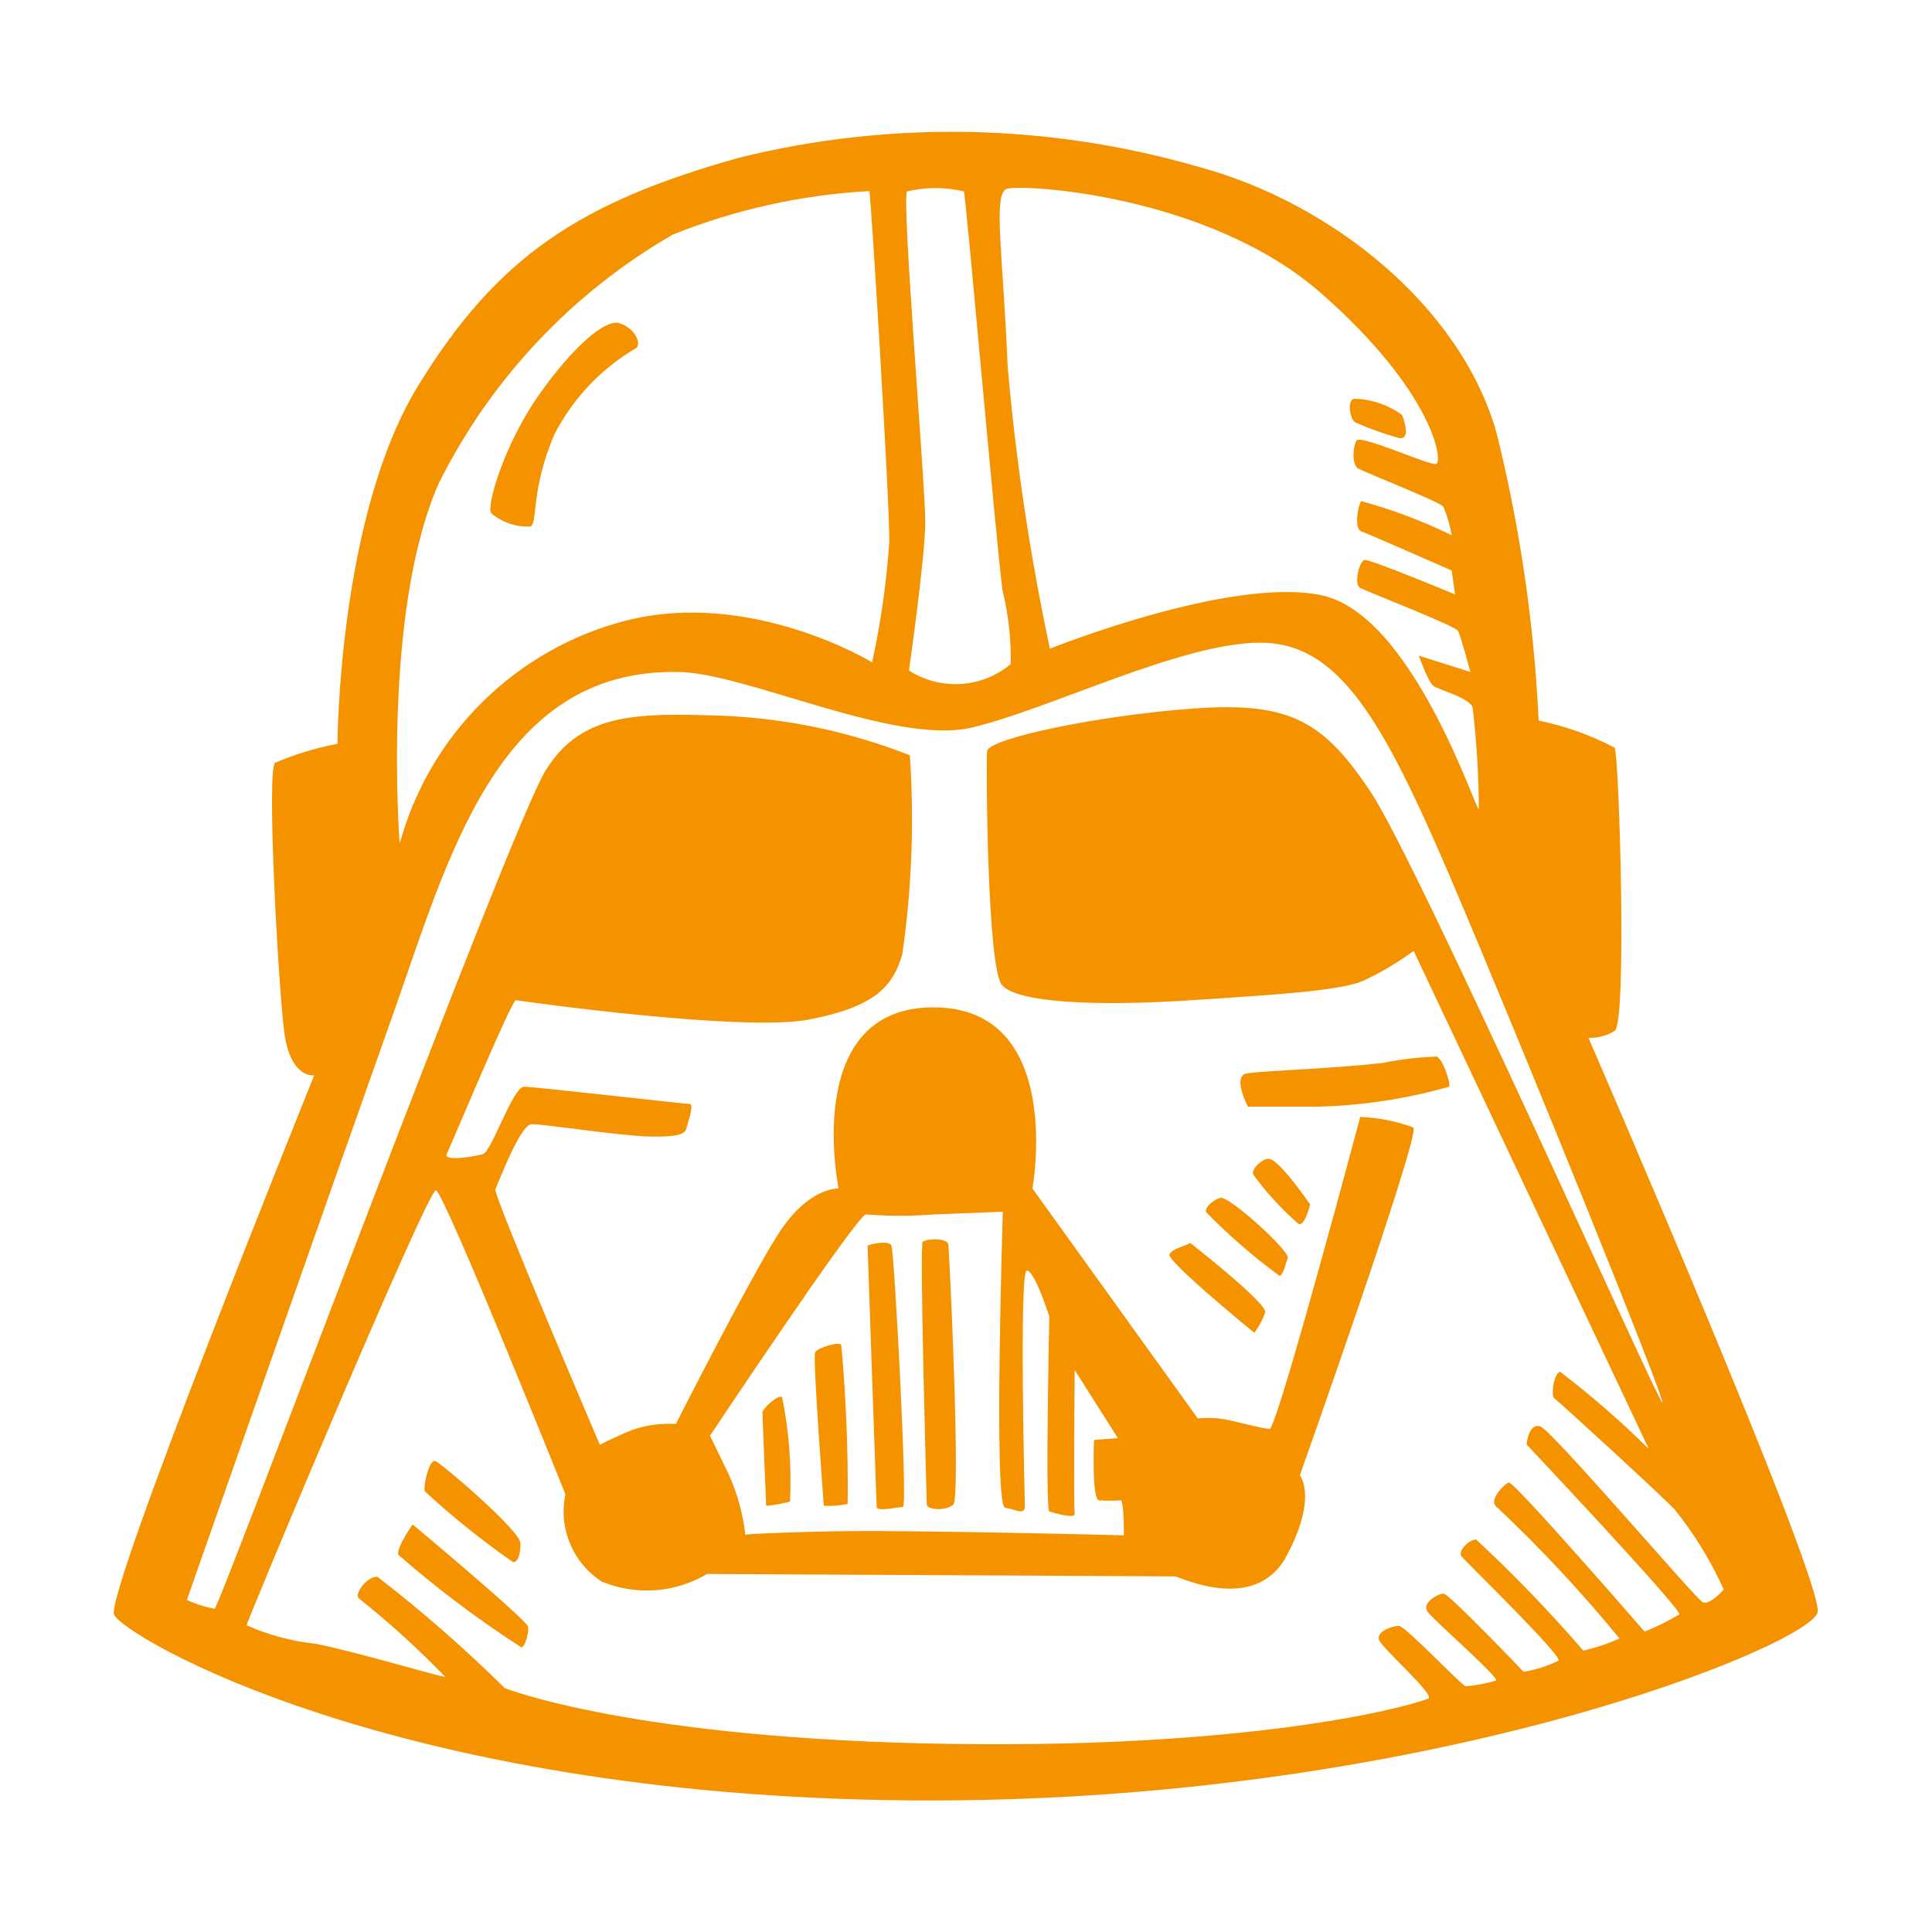
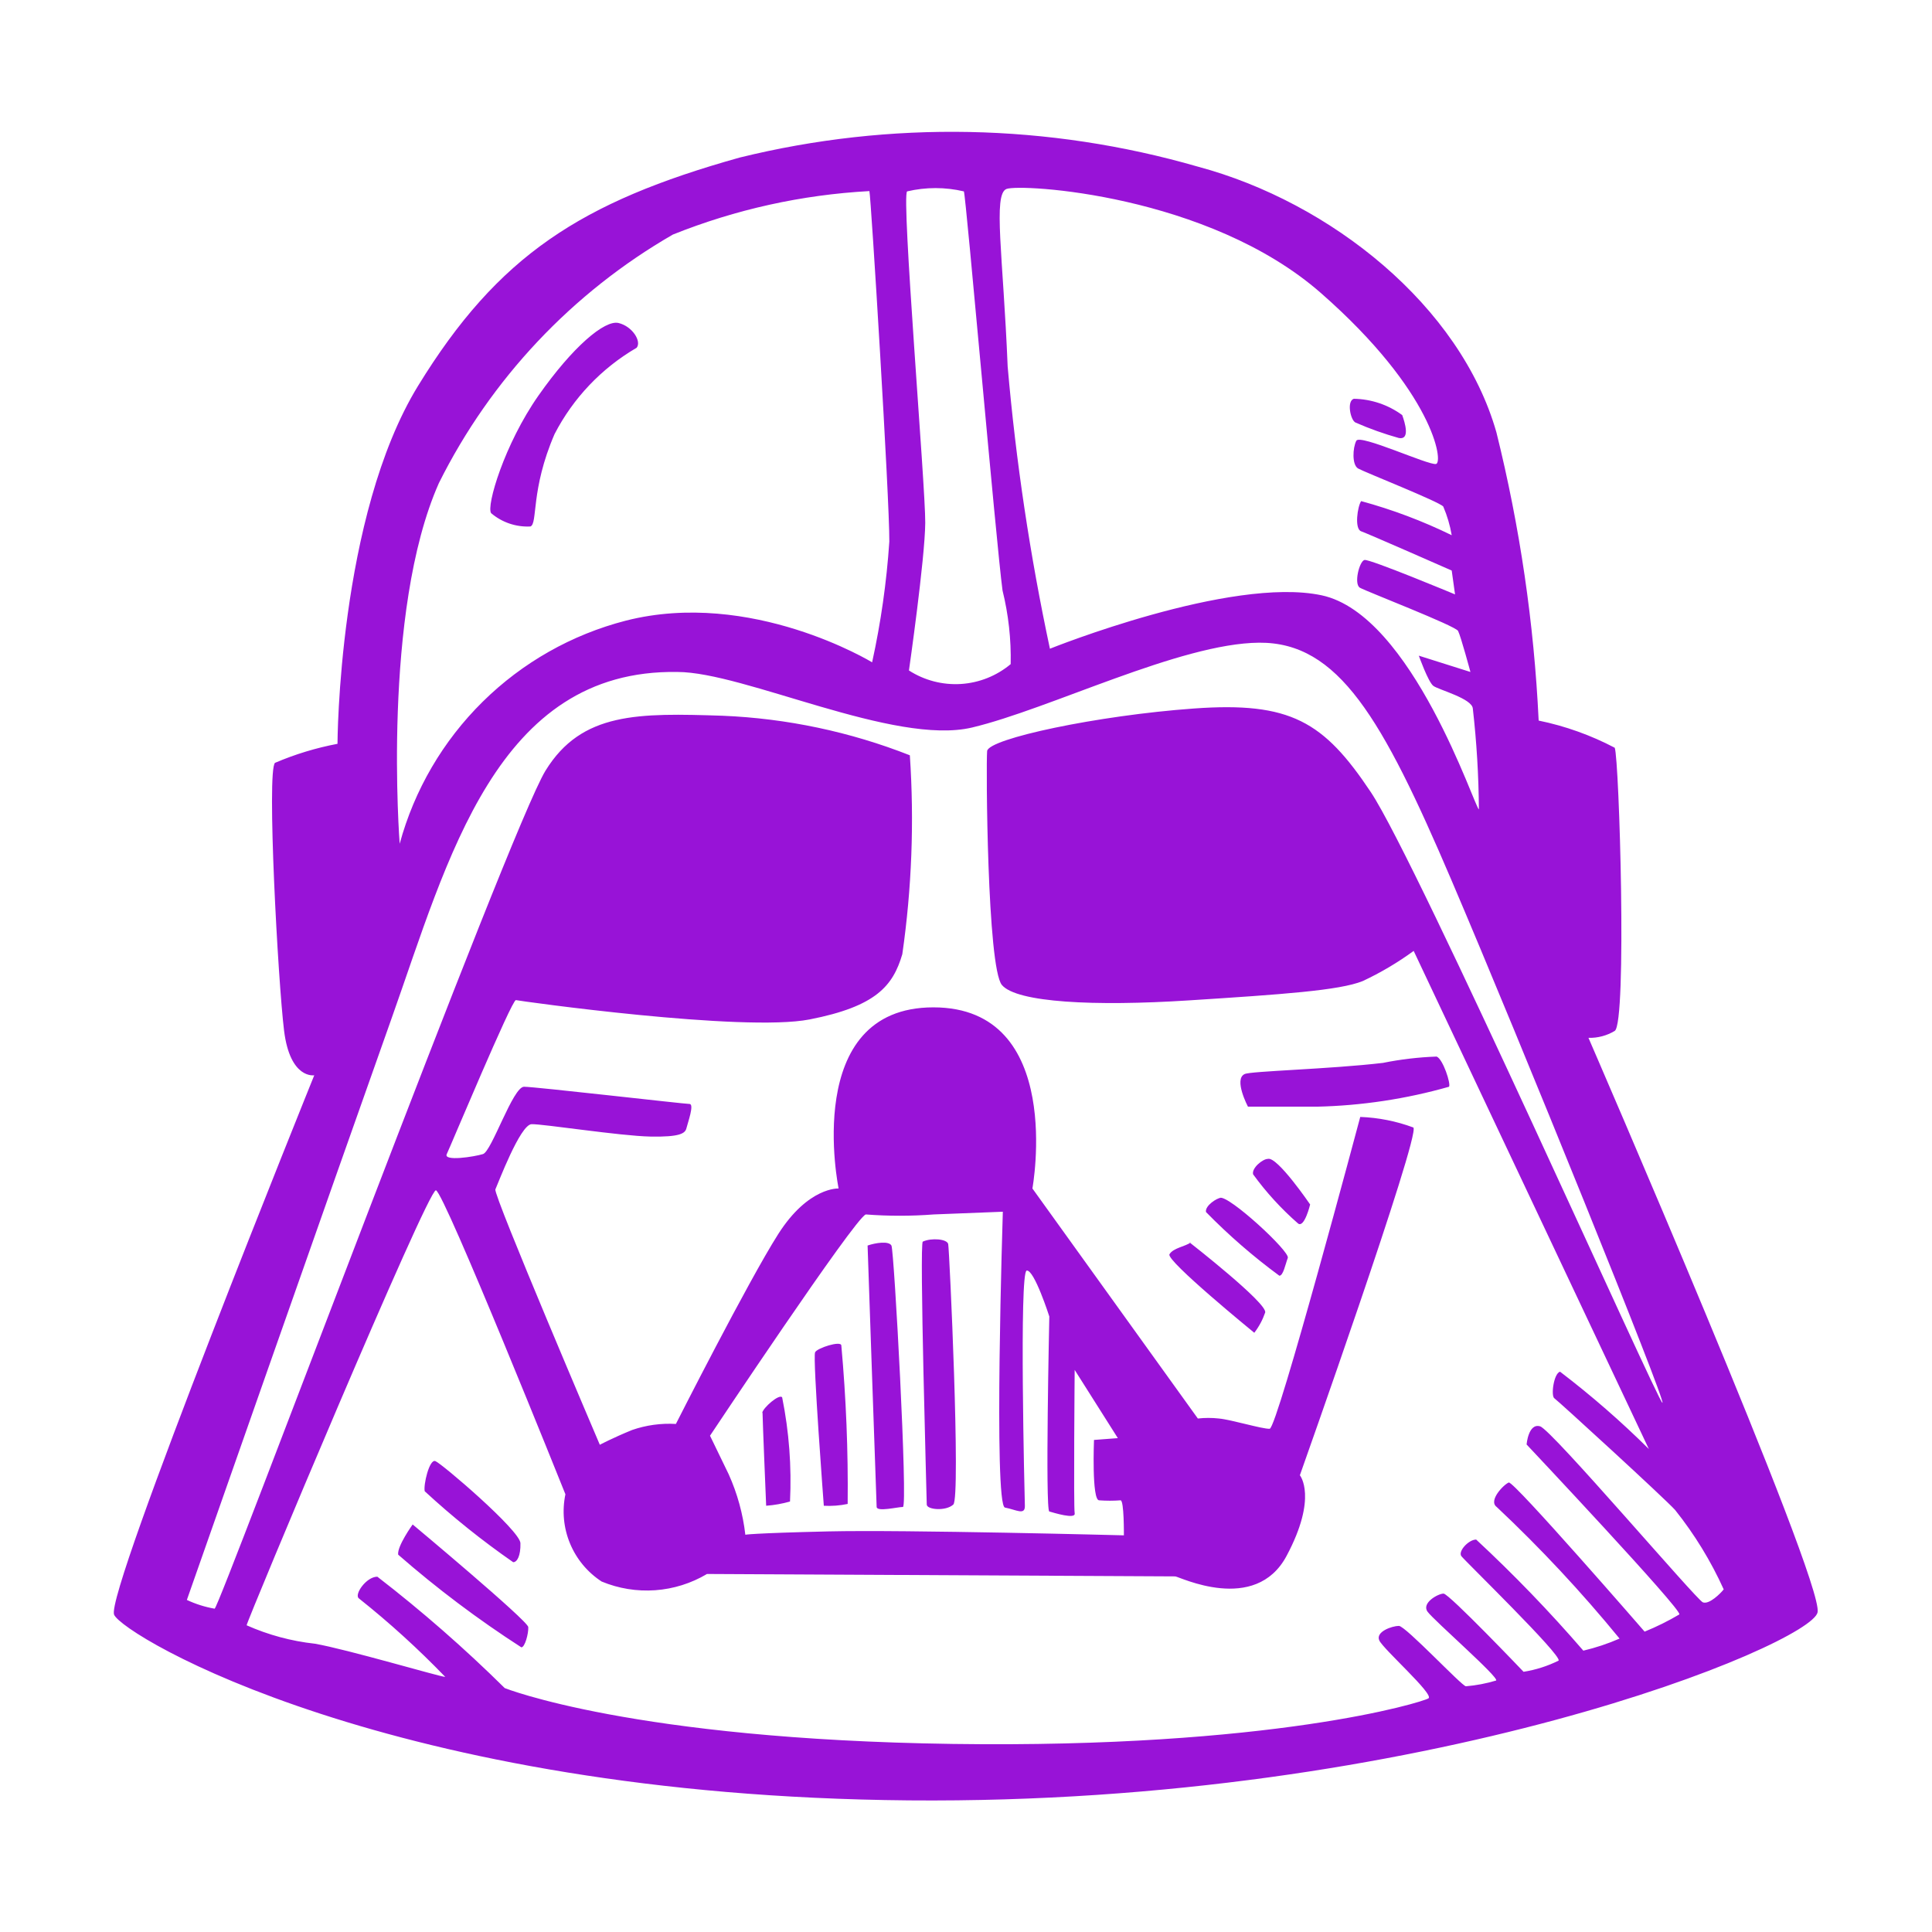
<svg xmlns="http://www.w3.org/2000/svg" width="128" height="128" viewBox="0 0 128 128" fill="none">
-   <path d="M105.24 68.76C105.852 68.776 106.456 68.617 106.98 68.3C107.8 67.78 107.28 50.3 106.98 49.54C105.393 48.706 103.696 48.1 101.94 47.74C101.634 41.297 100.696 34.9 99.14 28.64C96.76 20.28 88.18 13.4 79.36 11.04C69.467 8.183 58.998 7.976 49 10.44C38.5 13.38 33 16.92 27.7 25.56C22.4 34.2 22.36 49.28 22.36 49.28C20.939 49.549 19.55 49.971 18.22 50.54C17.66 51.06 18.42 65.04 18.82 68.28C19.22 71.52 20.82 71.24 20.82 71.24C20.82 71.24 6.94 105.58 7.56 106.98C8.18 108.38 25.86 118.98 60.22 119.28C94.58 119.58 120 108.92 120.42 106.82C120.84 104.72 105.24 68.76 105.24 68.76ZM66.68 12.52C67.6 12.16 80.04 12.86 87.52 19.42C95 25.98 95.64 30.64 95.14 30.74C94.64 30.84 90.1 28.74 89.86 29.2C89.62 29.66 89.56 30.8 89.98 31.04C90.4 31.28 95.36 33.24 95.62 33.56C95.881 34.169 96.069 34.807 96.18 35.46C94.256 34.519 92.247 33.762 90.18 33.2C89.94 33.54 89.72 35.04 90.18 35.2C90.64 35.36 96.18 37.8 96.18 37.8L96.4 39.38C96.4 39.38 90.74 37.02 90.4 37.1C90.06 37.18 89.68 38.7 90.1 38.94C90.52 39.18 96.42 41.46 96.6 41.8C96.78 42.14 97.42 44.52 97.42 44.52L94 43.44C94 43.44 94.62 45.18 94.96 45.44C95.3 45.7 97.56 46.28 97.58 46.96C97.832 49.171 97.965 51.395 97.98 53.62C97.74 53.62 93.58 40.72 87.56 39.44C81.54 38.16 69.56 42.98 69.56 42.98C68.242 36.81 67.307 30.565 66.76 24.28C66.46 16.94 65.78 12.88 66.68 12.52ZM60.1 12.68C61.337 12.389 62.623 12.389 63.86 12.68C64 13 66 36 66.42 39.12C66.814 40.716 66.996 42.357 66.96 44C66.028 44.779 64.871 45.24 63.659 45.316C62.447 45.391 61.242 45.077 60.22 44.42C60.22 44.42 61.28 37.04 61.3 34.64C61.32 32.24 59.7 12.94 60.1 12.68ZM29.08 32C32.518 25.11 37.909 19.385 44.58 15.54C48.733 13.875 53.132 12.902 57.6 12.66C57.7 12.98 58.94 33.12 58.92 35.88C58.74 38.571 58.359 41.245 57.78 43.88C57.78 43.88 49.78 39 41.46 41.12C37.881 42.042 34.61 43.896 31.979 46.492C29.348 49.087 27.45 52.334 26.48 55.9C26.48 55.9 25.28 40.54 29.08 32ZM112.82 106.16C112.4 106 102.82 94.74 102.04 94.5C101.26 94.26 101.14 95.7 101.14 95.7C101.14 95.7 111.5 106.7 111.26 106.96C110.523 107.397 109.754 107.778 108.96 108.1C108.96 108.1 100.28 98.1 99.96 98.22C99.64 98.34 98.58 99.42 99.16 99.84C102.06 102.566 104.779 105.479 107.3 108.56C106.526 108.899 105.723 109.166 104.9 109.36C102.67 106.778 100.3 104.321 97.8 102C97.3 102 96.58 102.78 96.82 103.1C97.06 103.42 103.5 109.68 103.26 110.02C102.529 110.384 101.747 110.633 100.94 110.76C100.94 110.76 96 105.58 95.64 105.58C95.28 105.58 94.16 106.2 94.58 106.78C95 107.36 99.36 111.16 99.12 111.34C98.469 111.536 97.798 111.664 97.12 111.72C96.86 111.72 93.12 107.72 92.68 107.72C92.24 107.72 91.12 108.1 91.38 108.68C91.64 109.26 95.04 112.26 94.64 112.52C94.24 112.78 84.3 115.84 63.12 115.54C41.94 115.24 33.44 111.84 33.44 111.84C30.779 109.211 27.961 106.746 25 104.46C24.26 104.46 23.44 105.66 23.78 105.9C25.799 107.506 27.71 109.243 29.5 111.1C29.18 111.1 22.96 109.26 20.86 108.9C19.299 108.729 17.775 108.318 16.34 107.68C16.34 107.42 28.34 78.78 28.88 78.86C29.42 78.94 37.46 99 37.46 99C37.231 100.093 37.337 101.23 37.766 102.261C38.194 103.293 38.924 104.171 39.86 104.78C40.982 105.246 42.197 105.443 43.409 105.357C44.621 105.27 45.796 104.901 46.84 104.28L77.86 104.44C78.1 104.44 83.16 106.98 85.24 103.08C87.32 99.18 86.12 97.74 86.12 97.74C86.12 97.74 94.12 75.2 93.64 74.7C92.512 74.28 91.323 74.044 90.12 74C90.12 74 84.62 94.64 84.12 94.66C83.62 94.68 81.6 94.06 80.76 93.98C80.295 93.928 79.825 93.928 79.36 93.98L68.4 78.74C68.4 78.74 70.6 66.74 61.84 66.74C53.08 66.74 55.56 78.74 55.56 78.74C55.56 78.74 53.56 78.62 51.56 81.76C49.56 84.9 44.78 94.34 44.78 94.34C43.797 94.283 42.811 94.418 41.88 94.74C40.56 95.28 39.74 95.72 39.74 95.72C39.74 95.72 32.66 79.14 32.82 78.8C32.98 78.46 34.46 74.5 35.22 74.48C35.98 74.46 41.08 75.26 43.08 75.3C45.08 75.34 45.4 75.08 45.48 74.74C45.56 74.4 46.02 73.14 45.68 73.14C45.34 73.14 35.46 72 34.72 72C33.98 72 32.58 76.28 32 76.46C31.42 76.64 29.36 76.96 29.6 76.46C29.84 75.96 33.92 66.2 34.18 66.26C34.44 66.32 49.24 68.4 53.64 67.54C58.04 66.68 59.16 65.32 59.78 63.22C60.408 58.856 60.576 54.439 60.28 50.04C56.321 48.482 52.13 47.597 47.88 47.42C42.3 47.24 38.54 47.16 36.14 51.06C33.74 54.96 14.56 106.48 14.22 106.58C13.584 106.469 12.965 106.274 12.38 106C12.38 106 22.2 78 25.94 67.48C29.68 56.96 32.88 44.32 44.88 44.52C49.3 44.52 59.26 49.42 64.4 48.2C69.54 46.98 78.18 42.62 83.42 42.58C88.66 42.54 91.56 47.54 96.14 58.26C100.72 68.98 110.42 92.94 110.14 92.94C109.86 92.94 93.94 57.16 90.82 52.48C87.7 47.8 85.5 46.48 79.1 46.94C72.7 47.4 65.48 48.94 65.4 49.76C65.32 50.58 65.4 64.1 66.38 65.26C67.36 66.42 72.5 66.68 78.74 66.28C84.98 65.88 88.74 65.62 90.28 65C91.469 64.444 92.601 63.774 93.66 63L109.24 96C107.393 94.168 105.428 92.458 103.36 90.88C102.94 90.98 102.74 92.48 102.98 92.64C103.22 92.8 110.32 99.3 110.98 100.04C112.268 101.653 113.349 103.42 114.2 105.3C114 105.56 113.24 106.32 112.82 106.16ZM66.58 99.88C67.32 100.02 67.92 100.42 67.9 99.76C67.88 99.1 67.52 84.26 68.02 84.18C68.52 84.1 69.52 87.22 69.52 87.22C69.52 87.22 69.24 100.06 69.52 100.14C69.8 100.22 71.28 100.68 71.2 100.26C71.12 99.84 71.2 90.76 71.2 90.76L74.06 95.28L72.48 95.4C72.48 95.4 72.32 99.4 72.82 99.4C73.293 99.435 73.767 99.435 74.24 99.4C74.48 99.4 74.46 101.72 74.46 101.72C74.46 101.72 59.94 101.34 54.86 101.46C49.78 101.58 49.38 101.68 49.38 101.68C49.222 100.298 48.851 98.949 48.28 97.68L47.04 95.12C47.04 95.12 56.62 80.72 57.36 80.46C58.858 80.575 60.362 80.575 61.86 80.46L66.44 80.28C66.44 80.28 65.82 99.72 66.58 99.88ZM61.14 82.26C60.9 82.26 61.4 99.34 61.4 99.68C61.4 100.02 62.66 100.14 63.16 99.68C63.66 99.22 62.9 82.76 62.82 82.42C62.74 82.08 61.7 82 61.14 82.26ZM57.48 82.52C57.48 82.52 58.06 99.5 58.08 99.84C58.1 100.18 59.48 99.84 59.82 99.84C60.16 99.84 59.24 82.84 59.06 82.52C58.88 82.2 58 82.34 57.48 82.52ZM54 89.6C53.84 90.02 54.58 99.76 54.58 99.76C55.11 99.79 55.641 99.75 56.16 99.64C56.197 96.135 56.056 92.631 55.74 89.14C55.72 88.8 54.1 89.32 54 89.6ZM50.52 93.6C50.52 94.02 50.76 99.76 50.76 99.76C51.295 99.72 51.824 99.626 52.34 99.48C52.453 97.167 52.278 94.85 51.82 92.58C51.64 92.32 50.56 93.26 50.5 93.6H50.52ZM95.18 70C93.984 70.043 92.793 70.183 91.62 70.42C88.04 70.84 82.84 70.96 82.46 71.16C81.72 71.5 82.68 73.32 82.68 73.32C82.68 73.32 84.34 73.32 87.26 73.32C90.218 73.253 93.155 72.809 96 72C96.14 71.82 95.6 70.16 95.18 70ZM84 76.78C83.66 76.78 82.92 77.38 83.02 77.8C83.888 78.995 84.888 80.088 86 81.06C86.42 81.38 86.8 79.8 86.8 79.8C86.8 79.8 84.62 76.6 84 76.78ZM80.88 79.36C80.64 79.36 79.82 79.88 79.9 80.3C81.403 81.836 83.028 83.247 84.76 84.52C85.02 84.52 85.16 83.76 85.32 83.34C85.48 82.92 81.4 79.16 80.82 79.36H80.88ZM78.88 82.32C78.54 82.58 77.72 82.68 77.48 83.1C77.24 83.52 83.1 88.3 83.1 88.3C83.411 87.895 83.654 87.443 83.82 86.96C84 86.36 78.82 82.32 78.82 82.32H78.88ZM34 103.5C34.26 103.5 34.5 103.08 34.48 102.24C34.46 101.4 29.24 96.94 28.84 96.8C28.44 96.66 28.04 98.4 28.14 98.8C29.982 100.501 31.94 102.071 34 103.5ZM27.34 101C27.34 101 26.3 102.44 26.38 103C28.947 105.242 31.675 107.294 34.54 109.14C34.78 109.14 35.02 108.22 35 107.8C34.98 107.38 27.34 101 27.34 101ZM35.14 34.88C35.64 34.7 35.14 32.46 36.74 28.76C37.972 26.374 39.859 24.39 42.18 23.04C42.52 22.62 41.9 21.62 40.98 21.4C40.06 21.18 37.94 22.98 35.68 26.2C33.42 29.42 32.2 33.54 32.54 34C33.263 34.614 34.193 34.929 35.14 34.88ZM89.82 28C90.748 28.407 91.704 28.747 92.68 29.02C93.44 29.16 93.08 28 92.9 27.5C91.971 26.818 90.853 26.441 89.7 26.42C89.2 26.56 89.48 27.88 89.82 28Z" fill="#F49200" />
+   <path d="M105.24 68.76C105.852 68.776 106.456 68.617 106.98 68.3C107.8 67.78 107.28 50.3 106.98 49.54C105.393 48.706 103.696 48.1 101.94 47.74C101.634 41.297 100.696 34.9 99.14 28.64C96.76 20.28 88.18 13.4 79.36 11.04C69.467 8.183 58.998 7.976 49 10.44C38.5 13.38 33 16.92 27.7 25.56C22.4 34.2 22.36 49.28 22.36 49.28C20.939 49.549 19.55 49.971 18.22 50.54C17.66 51.06 18.42 65.04 18.82 68.28C19.22 71.52 20.82 71.24 20.82 71.24C20.82 71.24 6.94 105.58 7.56 106.98C8.18 108.38 25.86 118.98 60.22 119.28C94.58 119.58 120 108.92 120.42 106.82C120.84 104.72 105.24 68.76 105.24 68.76ZM66.68 12.52C67.6 12.16 80.04 12.86 87.52 19.42C95 25.98 95.64 30.64 95.14 30.74C94.64 30.84 90.1 28.74 89.86 29.2C89.62 29.66 89.56 30.8 89.98 31.04C90.4 31.28 95.36 33.24 95.62 33.56C95.881 34.169 96.069 34.807 96.18 35.46C94.256 34.519 92.247 33.762 90.18 33.2C89.94 33.54 89.72 35.04 90.18 35.2C90.64 35.36 96.18 37.8 96.18 37.8L96.4 39.38C96.4 39.38 90.74 37.02 90.4 37.1C90.06 37.18 89.68 38.7 90.1 38.94C90.52 39.18 96.42 41.46 96.6 41.8C96.78 42.14 97.42 44.52 97.42 44.52L94 43.44C94 43.44 94.62 45.18 94.96 45.44C95.3 45.7 97.56 46.28 97.58 46.96C97.832 49.171 97.965 51.395 97.98 53.62C97.74 53.62 93.58 40.72 87.56 39.44C81.54 38.16 69.56 42.98 69.56 42.98C68.242 36.81 67.307 30.565 66.76 24.28C66.46 16.94 65.78 12.88 66.68 12.52ZM60.1 12.68C61.337 12.389 62.623 12.389 63.86 12.68C64 13 66 36 66.42 39.12C66.814 40.716 66.996 42.357 66.96 44C66.028 44.779 64.871 45.24 63.659 45.316C62.447 45.391 61.242 45.077 60.22 44.42C60.22 44.42 61.28 37.04 61.3 34.64C61.32 32.24 59.7 12.94 60.1 12.68ZM29.08 32C32.518 25.11 37.909 19.385 44.58 15.54C48.733 13.875 53.132 12.902 57.6 12.66C57.7 12.98 58.94 33.12 58.92 35.88C58.74 38.571 58.359 41.245 57.78 43.88C57.78 43.88 49.78 39 41.46 41.12C37.881 42.042 34.61 43.896 31.979 46.492C29.348 49.087 27.45 52.334 26.48 55.9C26.48 55.9 25.28 40.54 29.08 32ZM112.82 106.16C112.4 106 102.82 94.74 102.04 94.5C101.26 94.26 101.14 95.7 101.14 95.7C101.14 95.7 111.5 106.7 111.26 106.96C110.523 107.397 109.754 107.778 108.96 108.1C108.96 108.1 100.28 98.1 99.96 98.22C99.64 98.34 98.58 99.42 99.16 99.84C102.06 102.566 104.779 105.479 107.3 108.56C106.526 108.899 105.723 109.166 104.9 109.36C102.67 106.778 100.3 104.321 97.8 102C97.3 102 96.58 102.78 96.82 103.1C97.06 103.42 103.5 109.68 103.26 110.02C102.529 110.384 101.747 110.633 100.94 110.76C100.94 110.76 96 105.58 95.64 105.58C95.28 105.58 94.16 106.2 94.58 106.78C95 107.36 99.36 111.16 99.12 111.34C98.469 111.536 97.798 111.664 97.12 111.72C96.86 111.72 93.12 107.72 92.68 107.72C92.24 107.72 91.12 108.1 91.38 108.68C91.64 109.26 95.04 112.26 94.64 112.52C94.24 112.78 84.3 115.84 63.12 115.54C41.94 115.24 33.44 111.84 33.44 111.84C30.779 109.211 27.961 106.746 25 104.46C24.26 104.46 23.44 105.66 23.78 105.9C25.799 107.506 27.71 109.243 29.5 111.1C29.18 111.1 22.96 109.26 20.86 108.9C19.299 108.729 17.775 108.318 16.34 107.68C16.34 107.42 28.34 78.78 28.88 78.86C29.42 78.94 37.46 99 37.46 99C37.231 100.093 37.337 101.23 37.766 102.261C38.194 103.293 38.924 104.171 39.86 104.78C40.982 105.246 42.197 105.443 43.409 105.357C44.621 105.27 45.796 104.901 46.84 104.28L77.86 104.44C78.1 104.44 83.16 106.98 85.24 103.08C87.32 99.18 86.12 97.74 86.12 97.74C86.12 97.74 94.12 75.2 93.64 74.7C92.512 74.28 91.323 74.044 90.12 74C90.12 74 84.62 94.64 84.12 94.66C83.62 94.68 81.6 94.06 80.76 93.98C80.295 93.928 79.825 93.928 79.36 93.98L68.4 78.74C68.4 78.74 70.6 66.74 61.84 66.74C53.08 66.74 55.56 78.74 55.56 78.74C55.56 78.74 53.56 78.62 51.56 81.76C49.56 84.9 44.78 94.34 44.78 94.34C43.797 94.283 42.811 94.418 41.88 94.74C40.56 95.28 39.74 95.72 39.74 95.72C39.74 95.72 32.66 79.14 32.82 78.8C32.98 78.46 34.46 74.5 35.22 74.48C35.98 74.46 41.08 75.26 43.08 75.3C45.08 75.34 45.4 75.08 45.48 74.74C45.56 74.4 46.02 73.14 45.68 73.14C45.34 73.14 35.46 72 34.72 72C33.98 72 32.58 76.28 32 76.46C31.42 76.64 29.36 76.96 29.6 76.46C29.84 75.96 33.92 66.2 34.18 66.26C34.44 66.32 49.24 68.4 53.64 67.54C58.04 66.68 59.16 65.32 59.78 63.22C60.408 58.856 60.576 54.439 60.28 50.04C56.321 48.482 52.13 47.597 47.88 47.42C42.3 47.24 38.54 47.16 36.14 51.06C33.74 54.96 14.56 106.48 14.22 106.58C13.584 106.469 12.965 106.274 12.38 106C12.38 106 22.2 78 25.94 67.48C29.68 56.96 32.88 44.32 44.88 44.52C49.3 44.52 59.26 49.42 64.4 48.2C69.54 46.98 78.18 42.62 83.42 42.58C88.66 42.54 91.56 47.54 96.14 58.26C100.72 68.98 110.42 92.94 110.14 92.94C109.86 92.94 93.94 57.16 90.82 52.48C87.7 47.8 85.5 46.48 79.1 46.94C72.7 47.4 65.48 48.94 65.4 49.76C65.32 50.58 65.4 64.1 66.38 65.26C67.36 66.42 72.5 66.68 78.74 66.28C84.98 65.88 88.74 65.62 90.28 65C91.469 64.444 92.601 63.774 93.66 63L109.24 96C107.393 94.168 105.428 92.458 103.36 90.88C102.94 90.98 102.74 92.48 102.98 92.64C103.22 92.8 110.32 99.3 110.98 100.04C112.268 101.653 113.349 103.42 114.2 105.3C114 105.56 113.24 106.32 112.82 106.16ZM66.58 99.88C67.32 100.02 67.92 100.42 67.9 99.76C67.88 99.1 67.52 84.26 68.02 84.18C68.52 84.1 69.52 87.22 69.52 87.22C69.52 87.22 69.24 100.06 69.52 100.14C69.8 100.22 71.28 100.68 71.2 100.26C71.12 99.84 71.2 90.76 71.2 90.76L74.06 95.28L72.48 95.4C72.48 95.4 72.32 99.4 72.82 99.4C73.293 99.435 73.767 99.435 74.24 99.4C74.48 99.4 74.46 101.72 74.46 101.72C74.46 101.72 59.94 101.34 54.86 101.46C49.78 101.58 49.38 101.68 49.38 101.68C49.222 100.298 48.851 98.949 48.28 97.68L47.04 95.12C47.04 95.12 56.62 80.72 57.36 80.46C58.858 80.575 60.362 80.575 61.86 80.46L66.44 80.28C66.44 80.28 65.82 99.72 66.58 99.88ZM61.14 82.26C60.9 82.26 61.4 99.34 61.4 99.68C61.4 100.02 62.66 100.14 63.16 99.68C63.66 99.22 62.9 82.76 62.82 82.42C62.74 82.08 61.7 82 61.14 82.26ZM57.48 82.52C57.48 82.52 58.06 99.5 58.08 99.84C58.1 100.18 59.48 99.84 59.82 99.84C60.16 99.84 59.24 82.84 59.06 82.52C58.88 82.2 58 82.34 57.48 82.52ZM54 89.6C53.84 90.02 54.58 99.76 54.58 99.76C55.11 99.79 55.641 99.75 56.16 99.64C56.197 96.135 56.056 92.631 55.74 89.14C55.72 88.8 54.1 89.32 54 89.6ZM50.52 93.6C50.52 94.02 50.76 99.76 50.76 99.76C51.295 99.72 51.824 99.626 52.34 99.48C52.453 97.167 52.278 94.85 51.82 92.58C51.64 92.32 50.56 93.26 50.5 93.6H50.52ZM95.18 70C93.984 70.043 92.793 70.183 91.62 70.42C88.04 70.84 82.84 70.96 82.46 71.16C81.72 71.5 82.68 73.32 82.68 73.32C82.68 73.32 84.34 73.32 87.26 73.32C90.218 73.253 93.155 72.809 96 72C96.14 71.82 95.6 70.16 95.18 70ZM84 76.78C83.66 76.78 82.92 77.38 83.02 77.8C83.888 78.995 84.888 80.088 86 81.06C86.42 81.38 86.8 79.8 86.8 79.8C86.8 79.8 84.62 76.6 84 76.78ZM80.88 79.36C80.64 79.36 79.82 79.88 79.9 80.3C81.403 81.836 83.028 83.247 84.76 84.52C85.02 84.52 85.16 83.76 85.32 83.34C85.48 82.92 81.4 79.16 80.82 79.36H80.88ZM78.88 82.32C78.54 82.58 77.72 82.68 77.48 83.1C77.24 83.52 83.1 88.3 83.1 88.3C83.411 87.895 83.654 87.443 83.82 86.96C84 86.36 78.82 82.32 78.82 82.32H78.88ZM34 103.5C34.26 103.5 34.5 103.08 34.48 102.24C34.46 101.4 29.24 96.94 28.84 96.8C28.44 96.66 28.04 98.4 28.14 98.8C29.982 100.501 31.94 102.071 34 103.5ZM27.34 101C27.34 101 26.3 102.44 26.38 103C28.947 105.242 31.675 107.294 34.54 109.14C34.78 109.14 35.02 108.22 35 107.8C34.98 107.38 27.34 101 27.34 101ZM35.14 34.88C35.64 34.7 35.14 32.46 36.74 28.76C37.972 26.374 39.859 24.39 42.18 23.04C42.52 22.62 41.9 21.62 40.98 21.4C40.06 21.18 37.94 22.98 35.68 26.2C33.42 29.42 32.2 33.54 32.54 34C33.263 34.614 34.193 34.929 35.14 34.88ZM89.82 28C90.748 28.407 91.704 28.747 92.68 29.02C93.44 29.16 93.08 28 92.9 27.5C91.971 26.818 90.853 26.441 89.7 26.42C89.2 26.56 89.48 27.88 89.82 28Z" fill="#9813D7" />
</svg>
